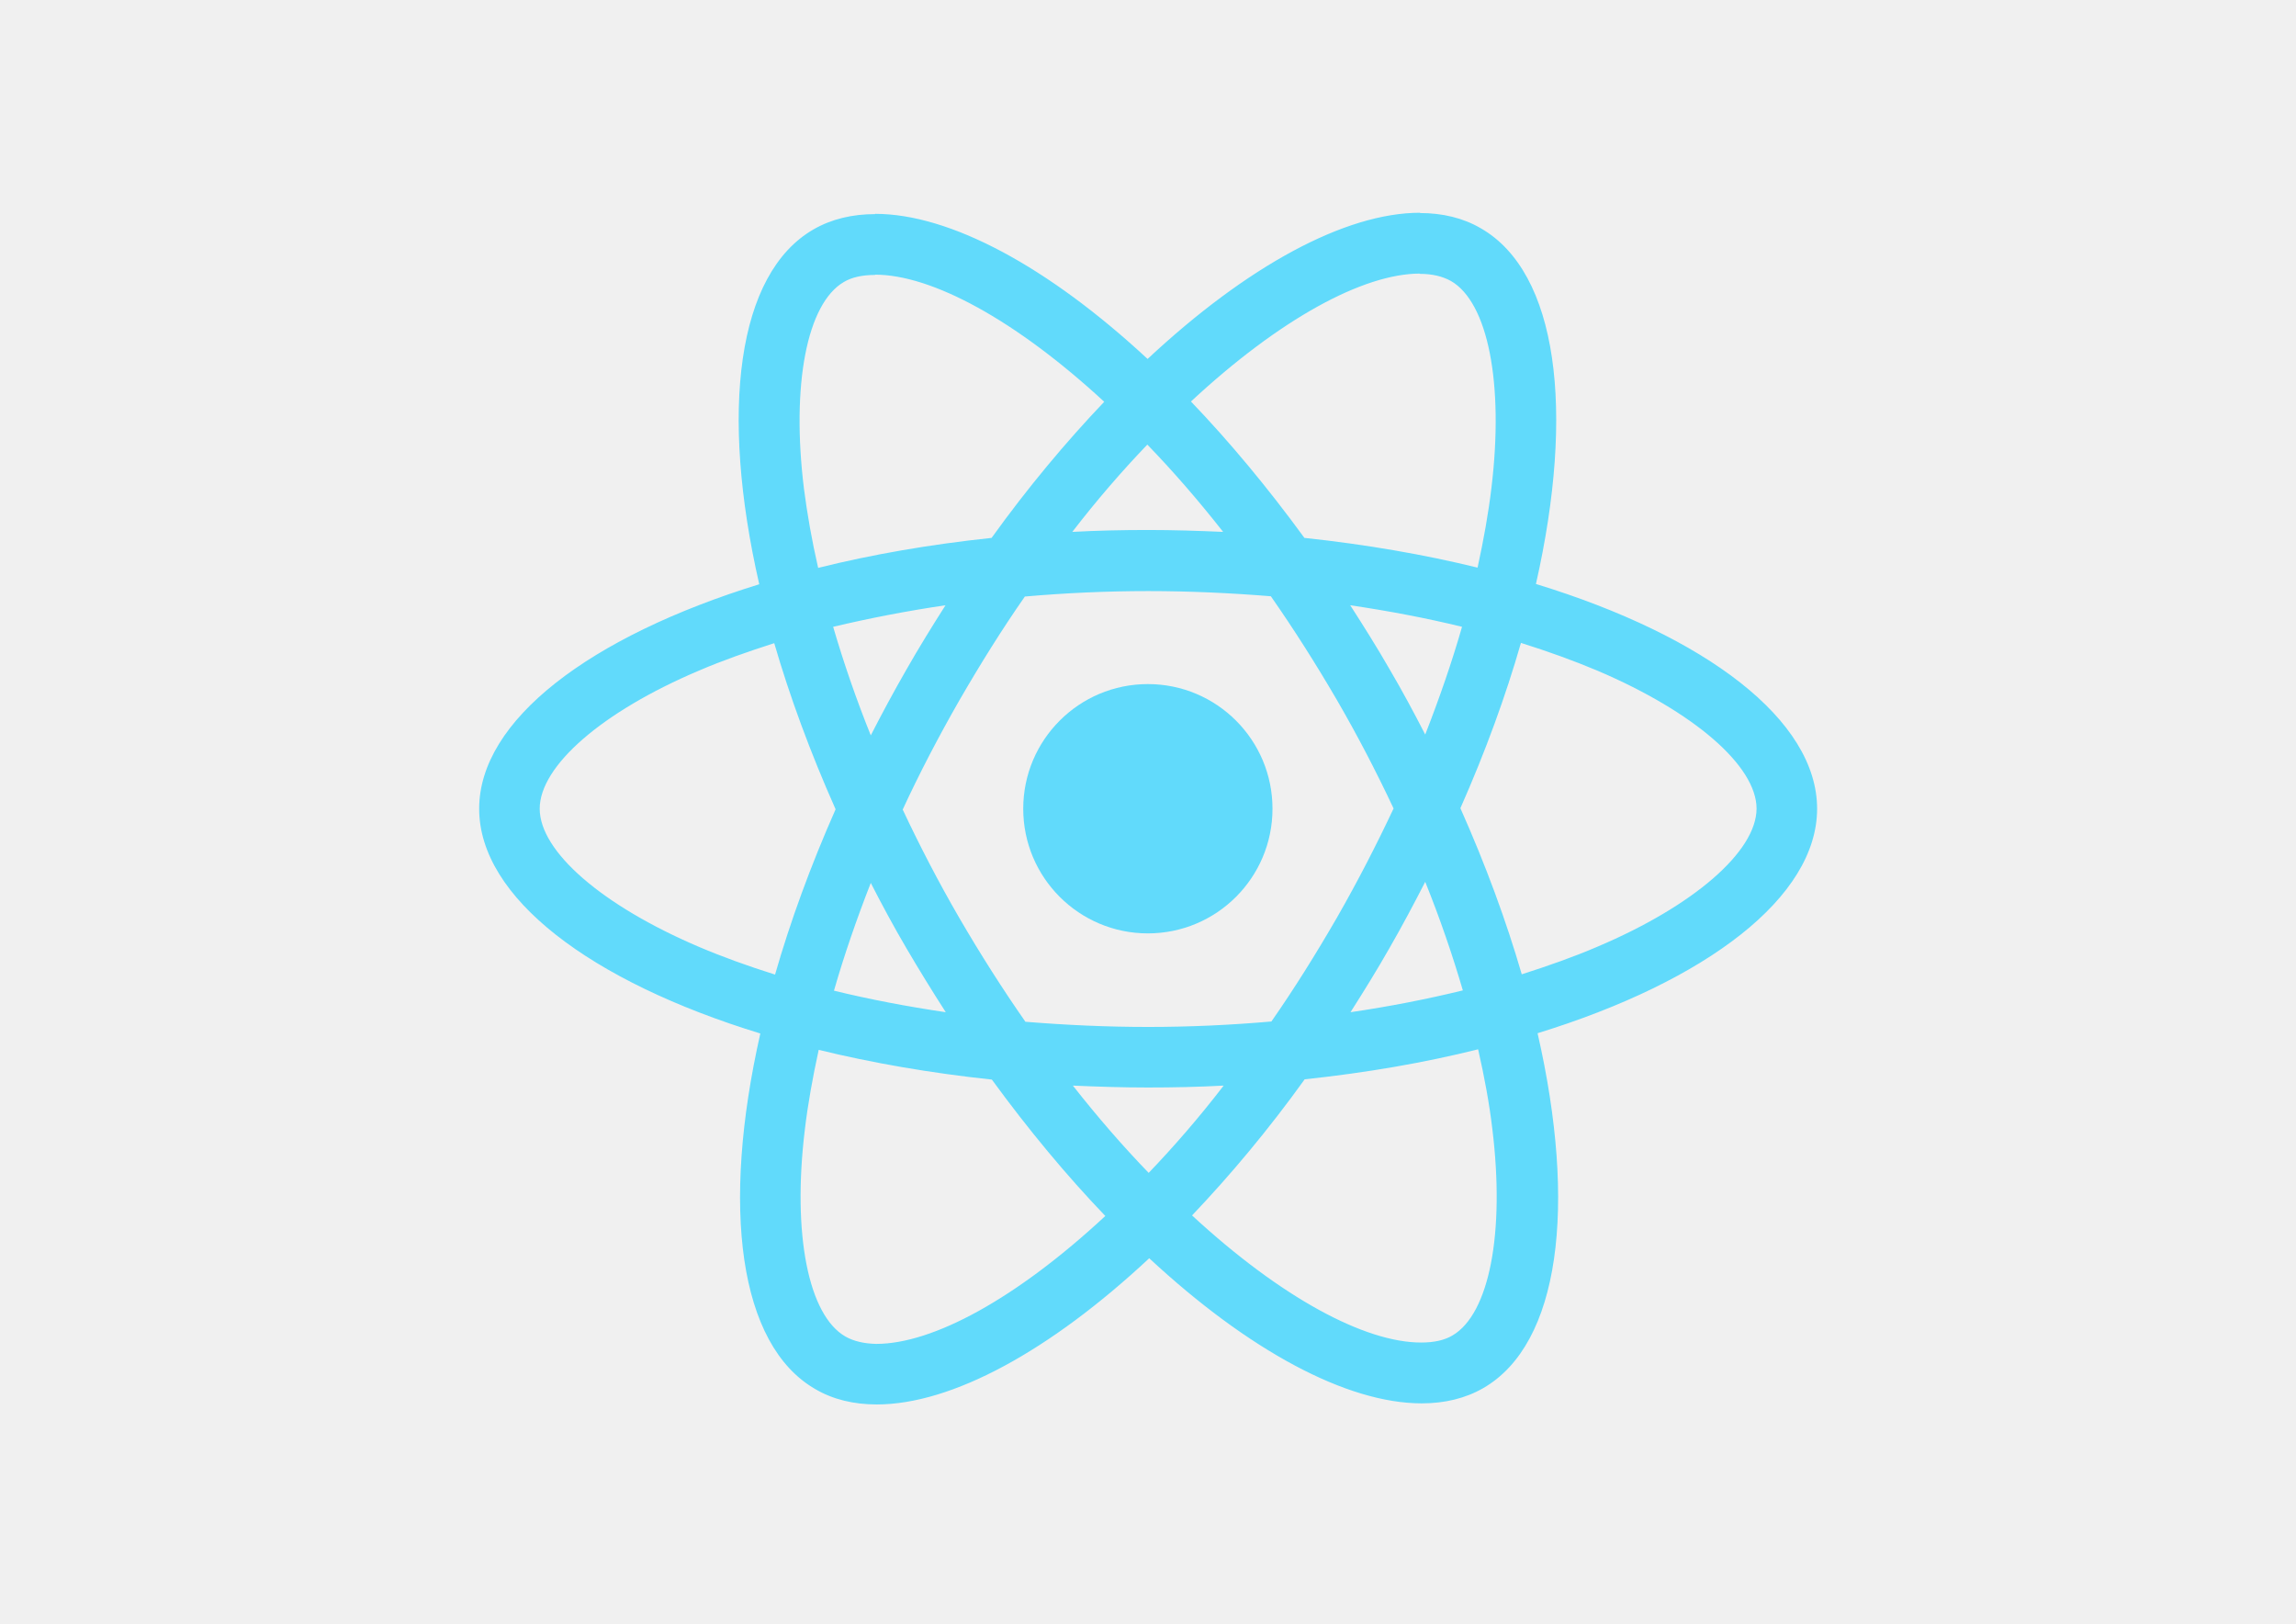
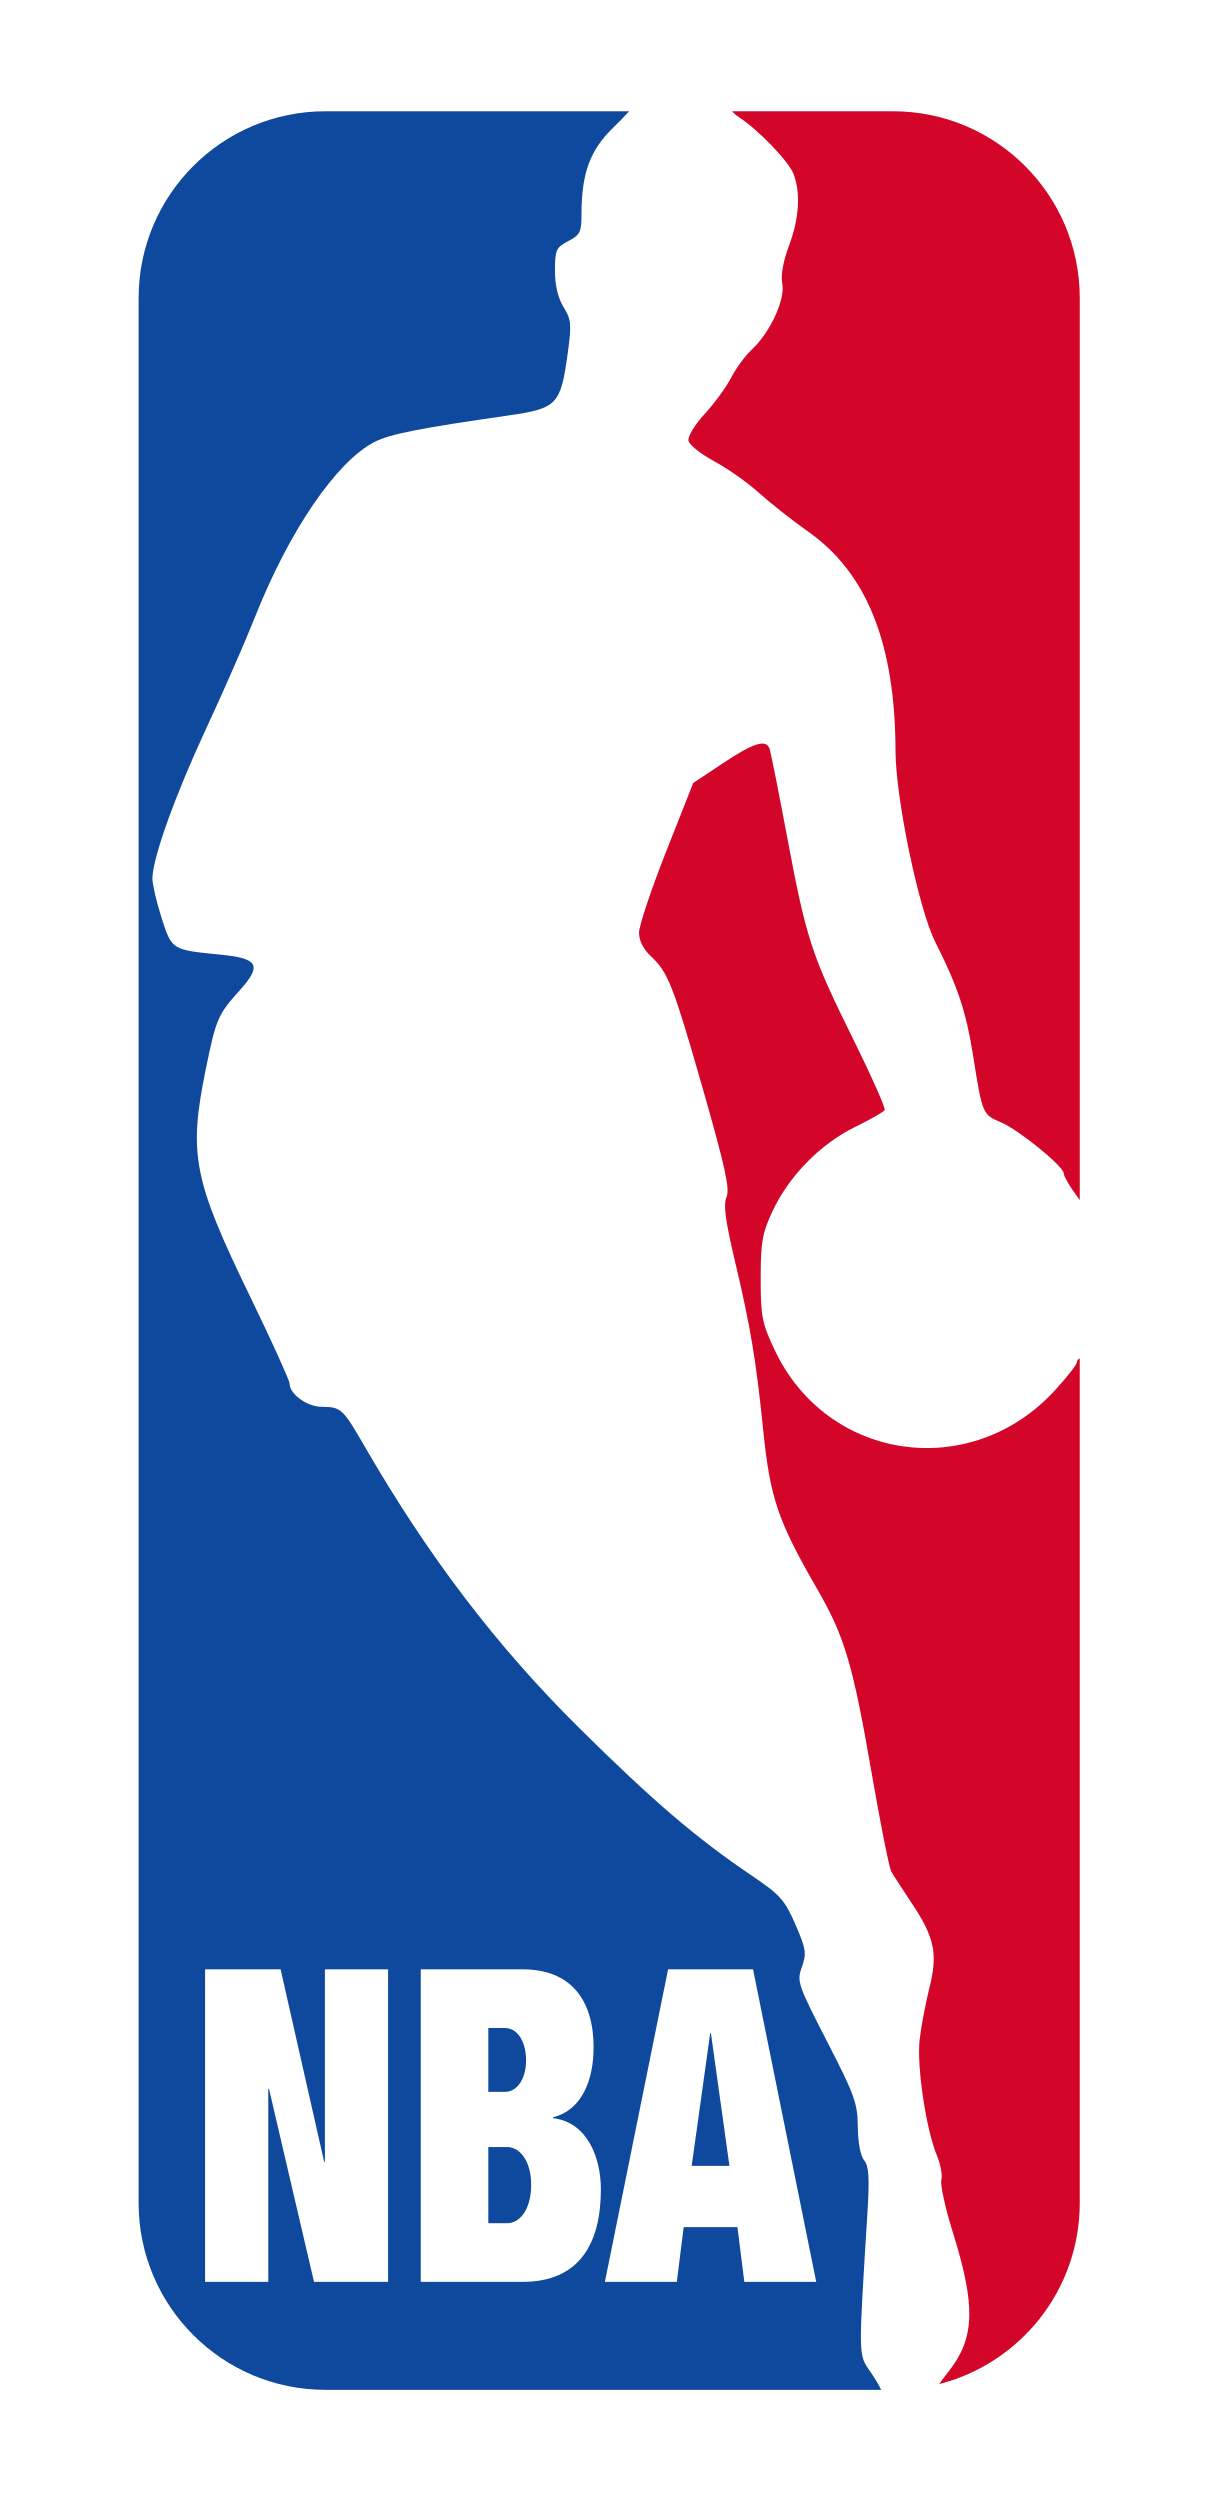
- <svg xmlns="http://www.w3.org/2000/svg" viewBox="0 0 841.9 595.3">
-   <g fill="#61DAFB">
-     <path d="M666.3 296.5c0-32.5-40.7-63.3-103.1-82.4 14.4-63.6 8-114.2-20.2-130.4-6.5-3.8-14.1-5.6-22.4-5.6v22.3c4.6 0 8.3.9 11.4 2.6 13.6 7.8 19.5 37.5 14.9 75.7-1.1 9.4-2.9 19.3-5.1 29.4-19.6-4.8-41-8.5-63.5-10.9-13.5-18.5-27.5-35.3-41.6-50 32.6-30.3 63.2-46.9 84-46.9V78c-27.5 0-63.5 19.6-99.9 53.6-36.4-33.8-72.4-53.2-99.9-53.2v22.3c20.7 0 51.4 16.5 84 46.6-14 14.7-28 31.4-41.3 49.9-22.6 2.4-44 6.1-63.6 11-2.3-10-4-19.7-5.2-29-4.7-38.2 1.1-67.9 14.6-75.8 3-1.8 6.9-2.6 11.5-2.6V78.5c-8.4 0-16 1.8-22.6 5.6-28.1 16.2-34.4 66.7-19.9 130.1-62.2 19.2-102.7 49.9-102.7 82.3 0 32.5 40.7 63.3 103.1 82.4-14.4 63.6-8 114.2 20.2 130.4 6.5 3.8 14.1 5.6 22.5 5.6 27.5 0 63.5-19.6 99.9-53.6 36.4 33.8 72.4 53.2 99.9 53.2 8.4 0 16-1.8 22.6-5.6 28.1-16.2 34.4-66.7 19.9-130.1 62-19.1 102.5-49.9 102.5-82.3zm-130.2-66.7c-3.7 12.9-8.3 26.2-13.5 39.5-4.1-8-8.4-16-13.1-24-4.6-8-9.5-15.8-14.4-23.4 14.2 2.1 27.9 4.7 41 7.9zm-45.8 106.5c-7.8 13.5-15.8 26.3-24.1 38.2-14.9 1.3-30 2-45.2 2-15.1 0-30.2-.7-45-1.9-8.3-11.9-16.4-24.6-24.2-38-7.6-13.1-14.5-26.4-20.8-39.8 6.2-13.4 13.2-26.8 20.7-39.9 7.8-13.5 15.8-26.3 24.1-38.2 14.9-1.3 30-2 45.2-2 15.1 0 30.2.7 45 1.9 8.3 11.9 16.4 24.6 24.2 38 7.6 13.1 14.5 26.4 20.8 39.8-6.3 13.4-13.2 26.8-20.7 39.9zm32.3-13c5.4 13.4 10 26.8 13.8 39.8-13.1 3.2-26.9 5.9-41.2 8 4.9-7.7 9.8-15.6 14.4-23.7 4.6-8 8.9-16.1 13-24.1zM421.2 430c-9.3-9.6-18.6-20.3-27.8-32 9 .4 18.2.7 27.5.7 9.4 0 18.7-.2 27.8-.7-9 11.7-18.3 22.4-27.5 32zm-74.4-58.9c-14.2-2.1-27.9-4.7-41-7.9 3.7-12.9 8.3-26.2 13.5-39.5 4.1 8 8.4 16 13.1 24 4.7 8 9.5 15.8 14.4 23.4zM420.7 163c9.3 9.6 18.6 20.3 27.8 32-9-.4-18.2-.7-27.5-.7-9.4 0-18.7.2-27.8.7 9-11.7 18.3-22.4 27.5-32zm-74 58.9c-4.9 7.7-9.8 15.6-14.4 23.7-4.6 8-8.9 16-13 24-5.4-13.4-10-26.8-13.8-39.8 13.1-3.1 26.9-5.8 41.2-7.9zm-90.5 125.2c-35.4-15.1-58.3-34.9-58.3-50.6 0-15.7 22.9-35.6 58.3-50.6 8.6-3.7 18-7 27.7-10.1 5.7 19.6 13.2 40 22.5 60.9-9.2 20.8-16.6 41.1-22.2 60.6-9.9-3.1-19.3-6.5-28-10.2zM310 490c-13.6-7.8-19.5-37.5-14.9-75.7 1.1-9.4 2.9-19.3 5.1-29.4 19.6 4.8 41 8.5 63.5 10.9 13.5 18.5 27.5 35.3 41.6 50-32.6 30.3-63.2 46.9-84 46.9-4.5-.1-8.3-1-11.3-2.7zm237.2-76.2c4.7 38.2-1.1 67.9-14.6 75.8-3 1.8-6.9 2.6-11.5 2.6-20.7 0-51.4-16.5-84-46.6 14-14.7 28-31.4 41.3-49.9 22.6-2.4 44-6.1 63.6-11 2.3 10.1 4.1 19.8 5.2 29.1zm38.5-66.7c-8.6 3.7-18 7-27.7 10.1-5.7-19.6-13.2-40-22.5-60.9 9.2-20.8 16.6-41.1 22.2-60.6 9.9 3.1 19.3 6.5 28.1 10.2 35.4 15.1 58.3 34.9 58.3 50.6-.1 15.7-23 35.6-58.4 50.6zM320.8 78.4z" />
-     <circle cx="420.9" cy="296.5" r="45.7" />
-     <path d="M520.5 78.1z" />
-   </g>
+ <svg xmlns="http://www.w3.org/2000/svg" width="1217" height="2500" viewBox="0 0 276.991 569.026">
+   <path fill="#fff" d="M0 0h276.991v569.026H0z" />
+   <path d="M197.43 503.7c.497-8.029.332-10.678-.754-11.985-.824-.994-1.408-4.093-1.432-7.609-.036-5.326-.751-7.315-7.006-19.461-6.674-12.965-6.913-13.673-5.727-16.952 1.105-3.06.948-4.088-1.47-9.664-2.412-5.562-3.497-6.774-9.957-11.134-12.532-8.457-22.604-17.08-39.377-33.705-18.725-18.567-34.272-38.982-48.689-63.937-5.006-8.664-5.398-9.024-9.82-9.047-3.32-.017-7.307-2.913-7.292-5.301.004-.692-4.059-9.642-9.029-19.886-12.898-26.586-14.001-32.248-10.057-51.606 2.341-11.478 2.781-12.51 7.663-17.915 5.183-5.735 4.37-7.35-4.119-8.189-11.341-1.123-11.225-1.052-13.576-8.329-1.156-3.579-2.102-7.635-2.102-9.013 0-4.567 5.186-19.02 12.316-34.325 3.868-8.306 8.828-19.633 11.021-25.171 7.803-19.708 18.568-35.466 27.26-39.901 3.475-1.773 10.229-3.106 30.328-5.989 11.188-1.605 11.976-2.418 13.583-14.014.935-6.744.842-7.801-.924-10.661-1.274-2.06-1.962-4.976-1.962-8.314 0-4.694.263-5.277 3.021-6.703 2.666-1.378 3.021-2.085 3.021-6.017 0-9.406 1.897-14.643 7.176-19.777a88.325 88.325 0 0 0 3.67-3.77H74.065c-23.482 0-42.52 19.037-42.52 42.52v433.586c0 23.482 19.037 42.521 42.52 42.521H200.55c-.427-.941-1.319-2.465-2.354-3.974-2.878-4.189-2.846-2.718-.766-36.278z" fill="#0e499d" />
+   <path d="M203.236 25.325h-36.615c.359.427.877.886 1.507 1.299 4.528 2.966 11.396 10.111 12.492 12.994 1.649 4.341 1.278 10.107-1.05 16.333-1.338 3.574-1.901 6.772-1.523 8.656.712 3.561-2.785 11.11-6.926 14.95-1.493 1.384-3.609 4.26-4.702 6.392-1.093 2.131-3.806 5.848-6.026 8.258s-3.889 5.152-3.703 6.093c.184.942 2.826 3.053 5.871 4.692 3.047 1.639 7.606 4.855 10.135 7.147 2.527 2.292 7.63 6.312 11.339 8.933 13.327 9.421 19.722 25.53 19.788 49.848.029 10.776 5.285 36.033 9.05 43.492 5.157 10.216 7.024 15.848 8.638 26.043 2.072 13.101 2.135 13.249 6.301 14.989 3.981 1.664 14.293 10.035 14.293 11.604 0 .54 1.02 2.41 2.265 4.157l1.39 1.947V67.844c-.004-23.483-19.041-42.519-42.524-42.519zm41.886 284.716c0 .51-2.242 3.379-4.981 6.377-19.104 20.9-51.799 16.244-63.801-9.09-2.904-6.132-3.207-7.672-3.207-16.335 0-8.271.366-10.345 2.698-15.323 3.729-7.956 10.847-15.244 18.628-19.076 3.54-1.742 6.646-3.504 6.898-3.916.254-.411-2.941-7.623-7.102-16.029-9.583-19.365-10.718-22.828-15.066-45.959-1.967-10.455-3.778-19.574-4.029-20.267-.805-2.229-3.618-1.36-10.575 3.264l-6.806 4.524-6.168 15.623c-3.391 8.591-6.168 16.898-6.168 18.457 0 1.755.998 3.767 2.613 5.277 4.031 3.767 5.119 6.533 11.951 30.398 5.034 17.58 6.156 22.716 5.354 24.481-.771 1.688-.271 5.393 2.047 15.171 3.408 14.388 4.679 22.013 6.268 37.606 1.611 15.829 3.315 20.844 12.486 36.75 6.097 10.571 7.969 16.943 12.25 41.693 1.964 11.357 3.947 21.354 4.408 22.214.462.86 2.457 3.971 4.435 6.91 5.438 8.083 6.259 11.802 4.304 19.58-.894 3.553-1.904 8.906-2.246 11.896-.687 5.984 1.479 20.478 3.938 26.365.831 1.987 1.282 4.482 1.005 5.546-.279 1.064.885 6.382 2.583 11.817 5.313 16.998 5.078 24.208-1.041 31.935-1.096 1.384-1.685 2.171-2.036 2.702 18.391-4.684 31.994-21.354 31.994-41.204V309.186c-.369.137-.634.466-.634.855z" fill="#d30529" />
+   <path d="M46.676 448.242h17.189l9.916 43.835h.166v-43.835h14.379v71.132H71.468l-10.247-43.935h-.166v43.935H46.676v-71.132zM95.768 448.242h23.223c10.991 0 16.114 7.073 16.114 17.732 0 7.571-2.728 14.347-9.255 15.939v.199c7.768.896 10.909 8.867 10.909 16.238 0 12.354-4.958 21.021-17.768 21.021H95.768v-71.129zm15.371 27.895h3.72c3.14 0 4.876-3.387 4.876-7.173 0-3.985-1.736-7.372-4.876-7.372h-3.72v14.545zm0 29.887h4.298c2.81 0 5.454-2.989 5.454-8.768 0-5.479-2.645-8.567-5.454-8.567h-4.298v17.335zM152.057 448.242h19.338l14.379 71.132H169.41l-1.57-12.453h-12.23l-1.569 12.453h-16.366l14.382-71.132zm9.75 14.545h-.164l-4.215 30.187h8.594l-4.215-30.187z" fill="#fff" />
</svg>
